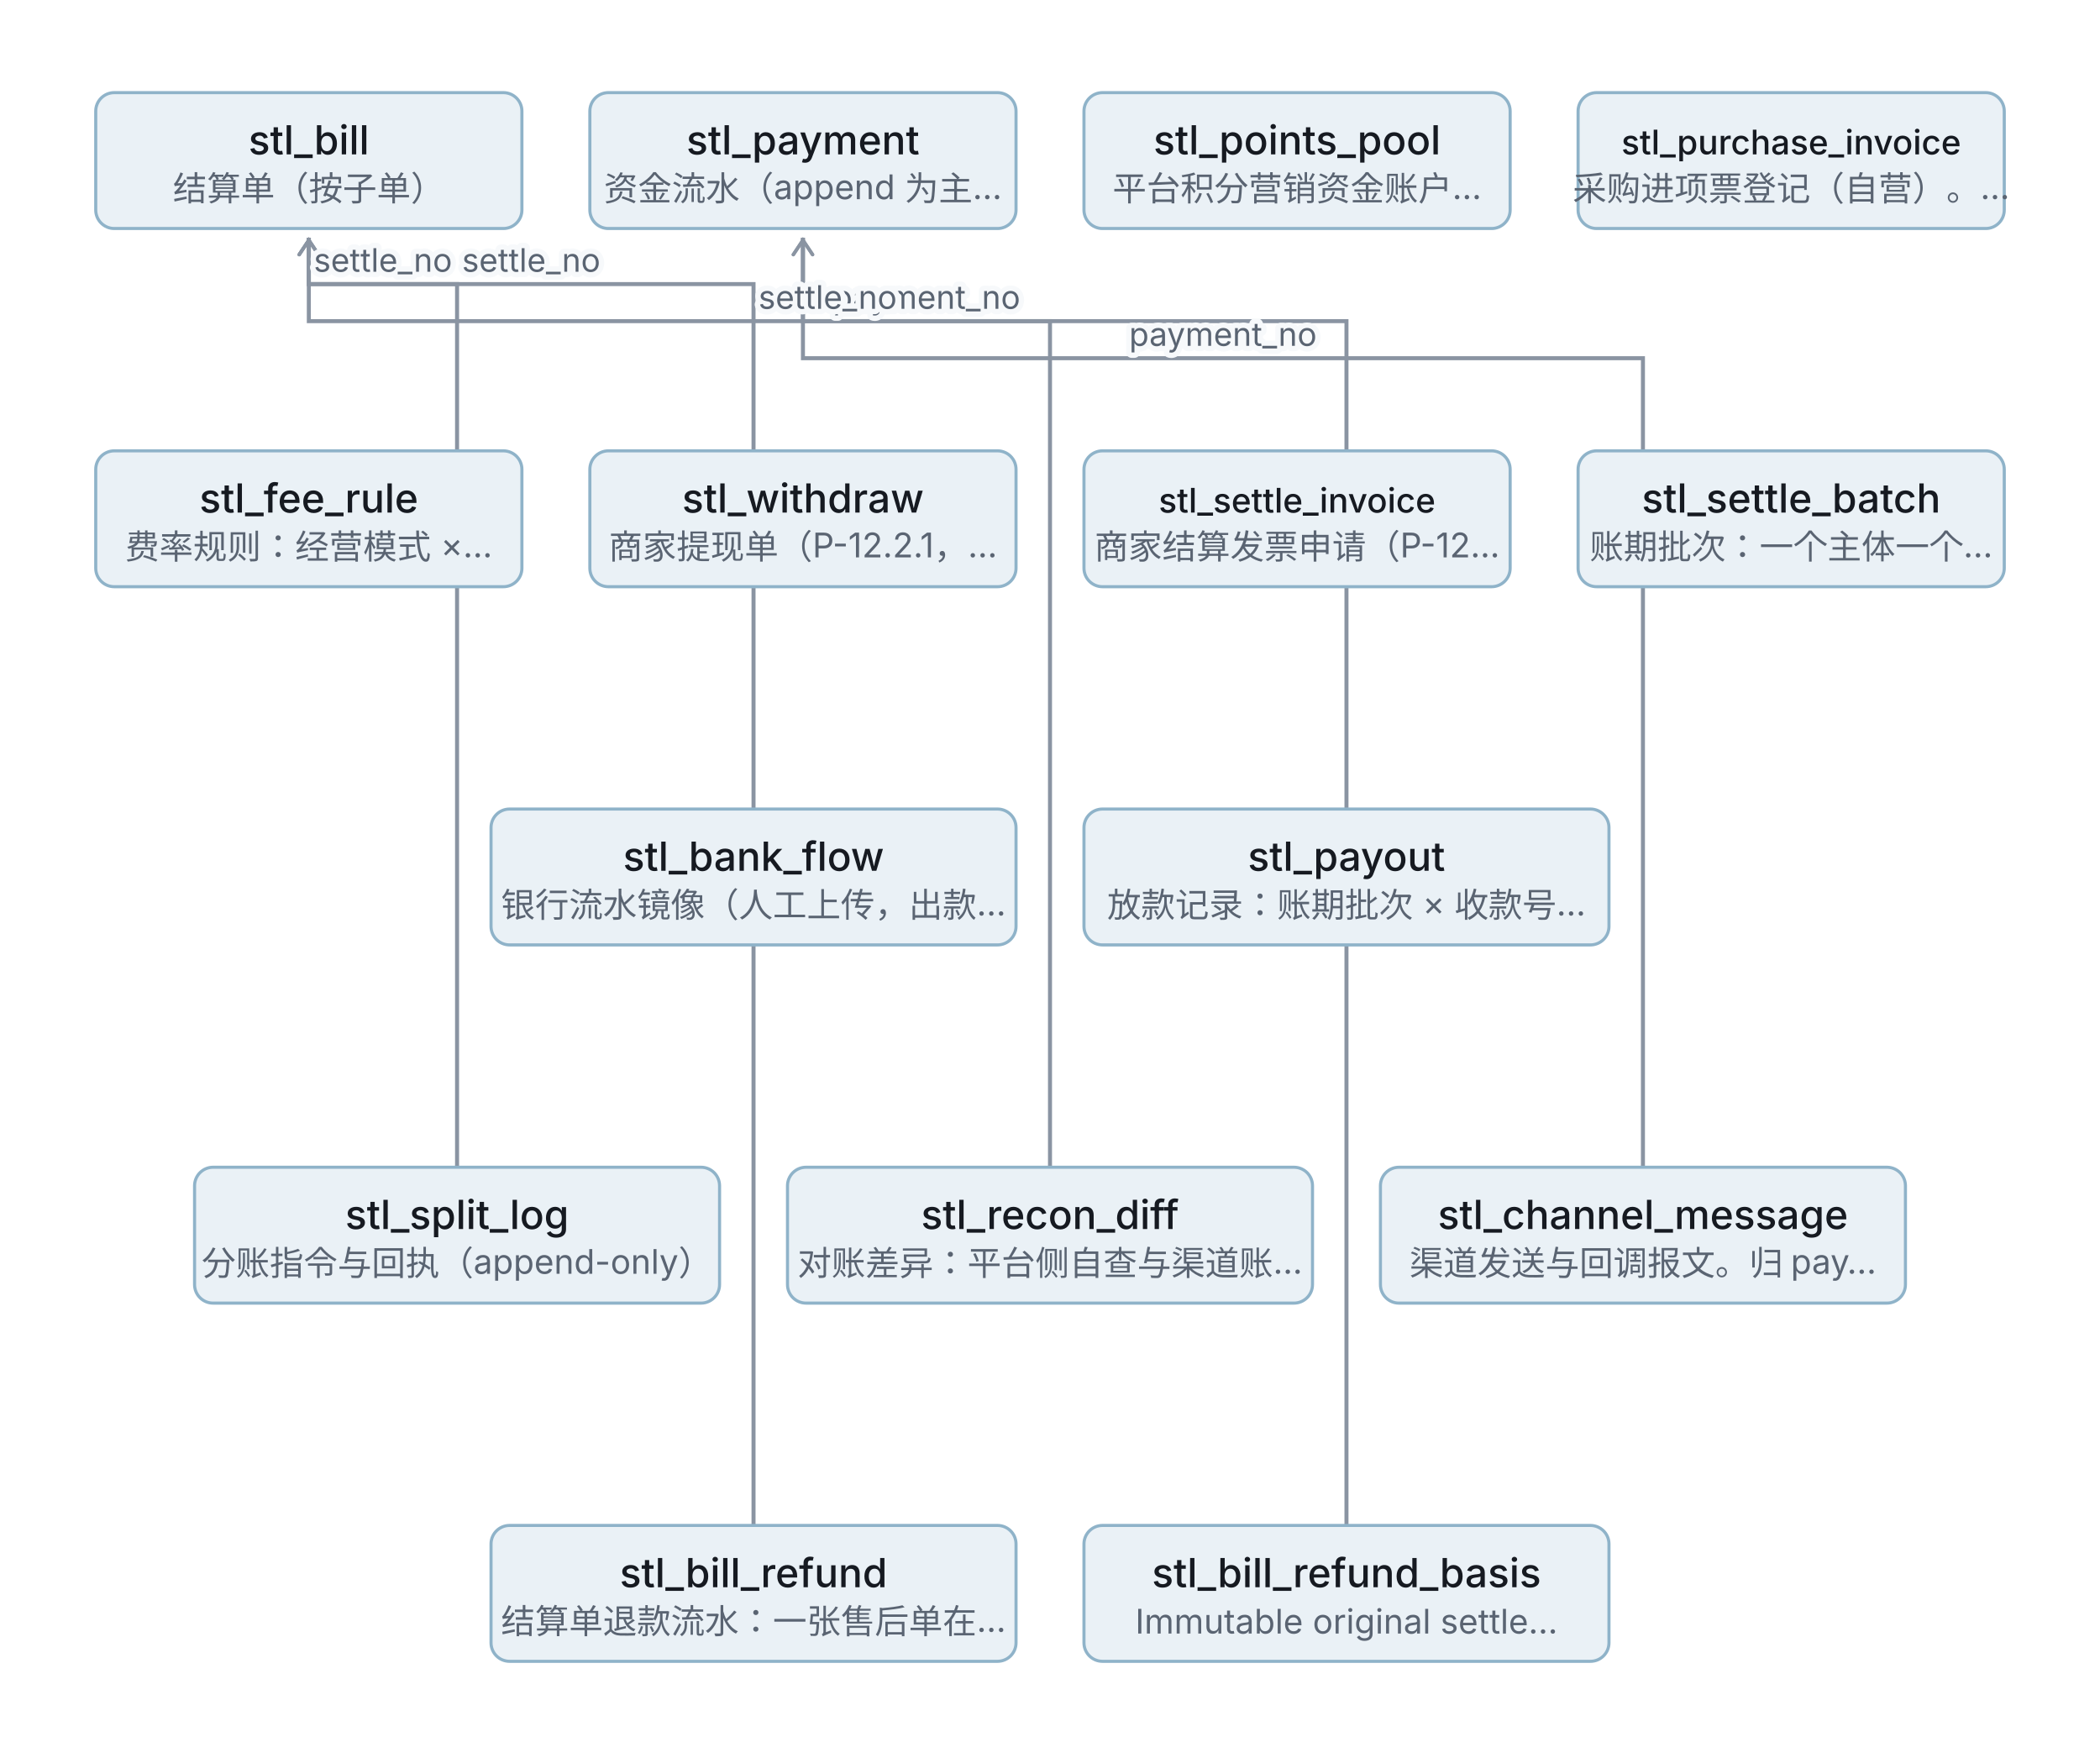
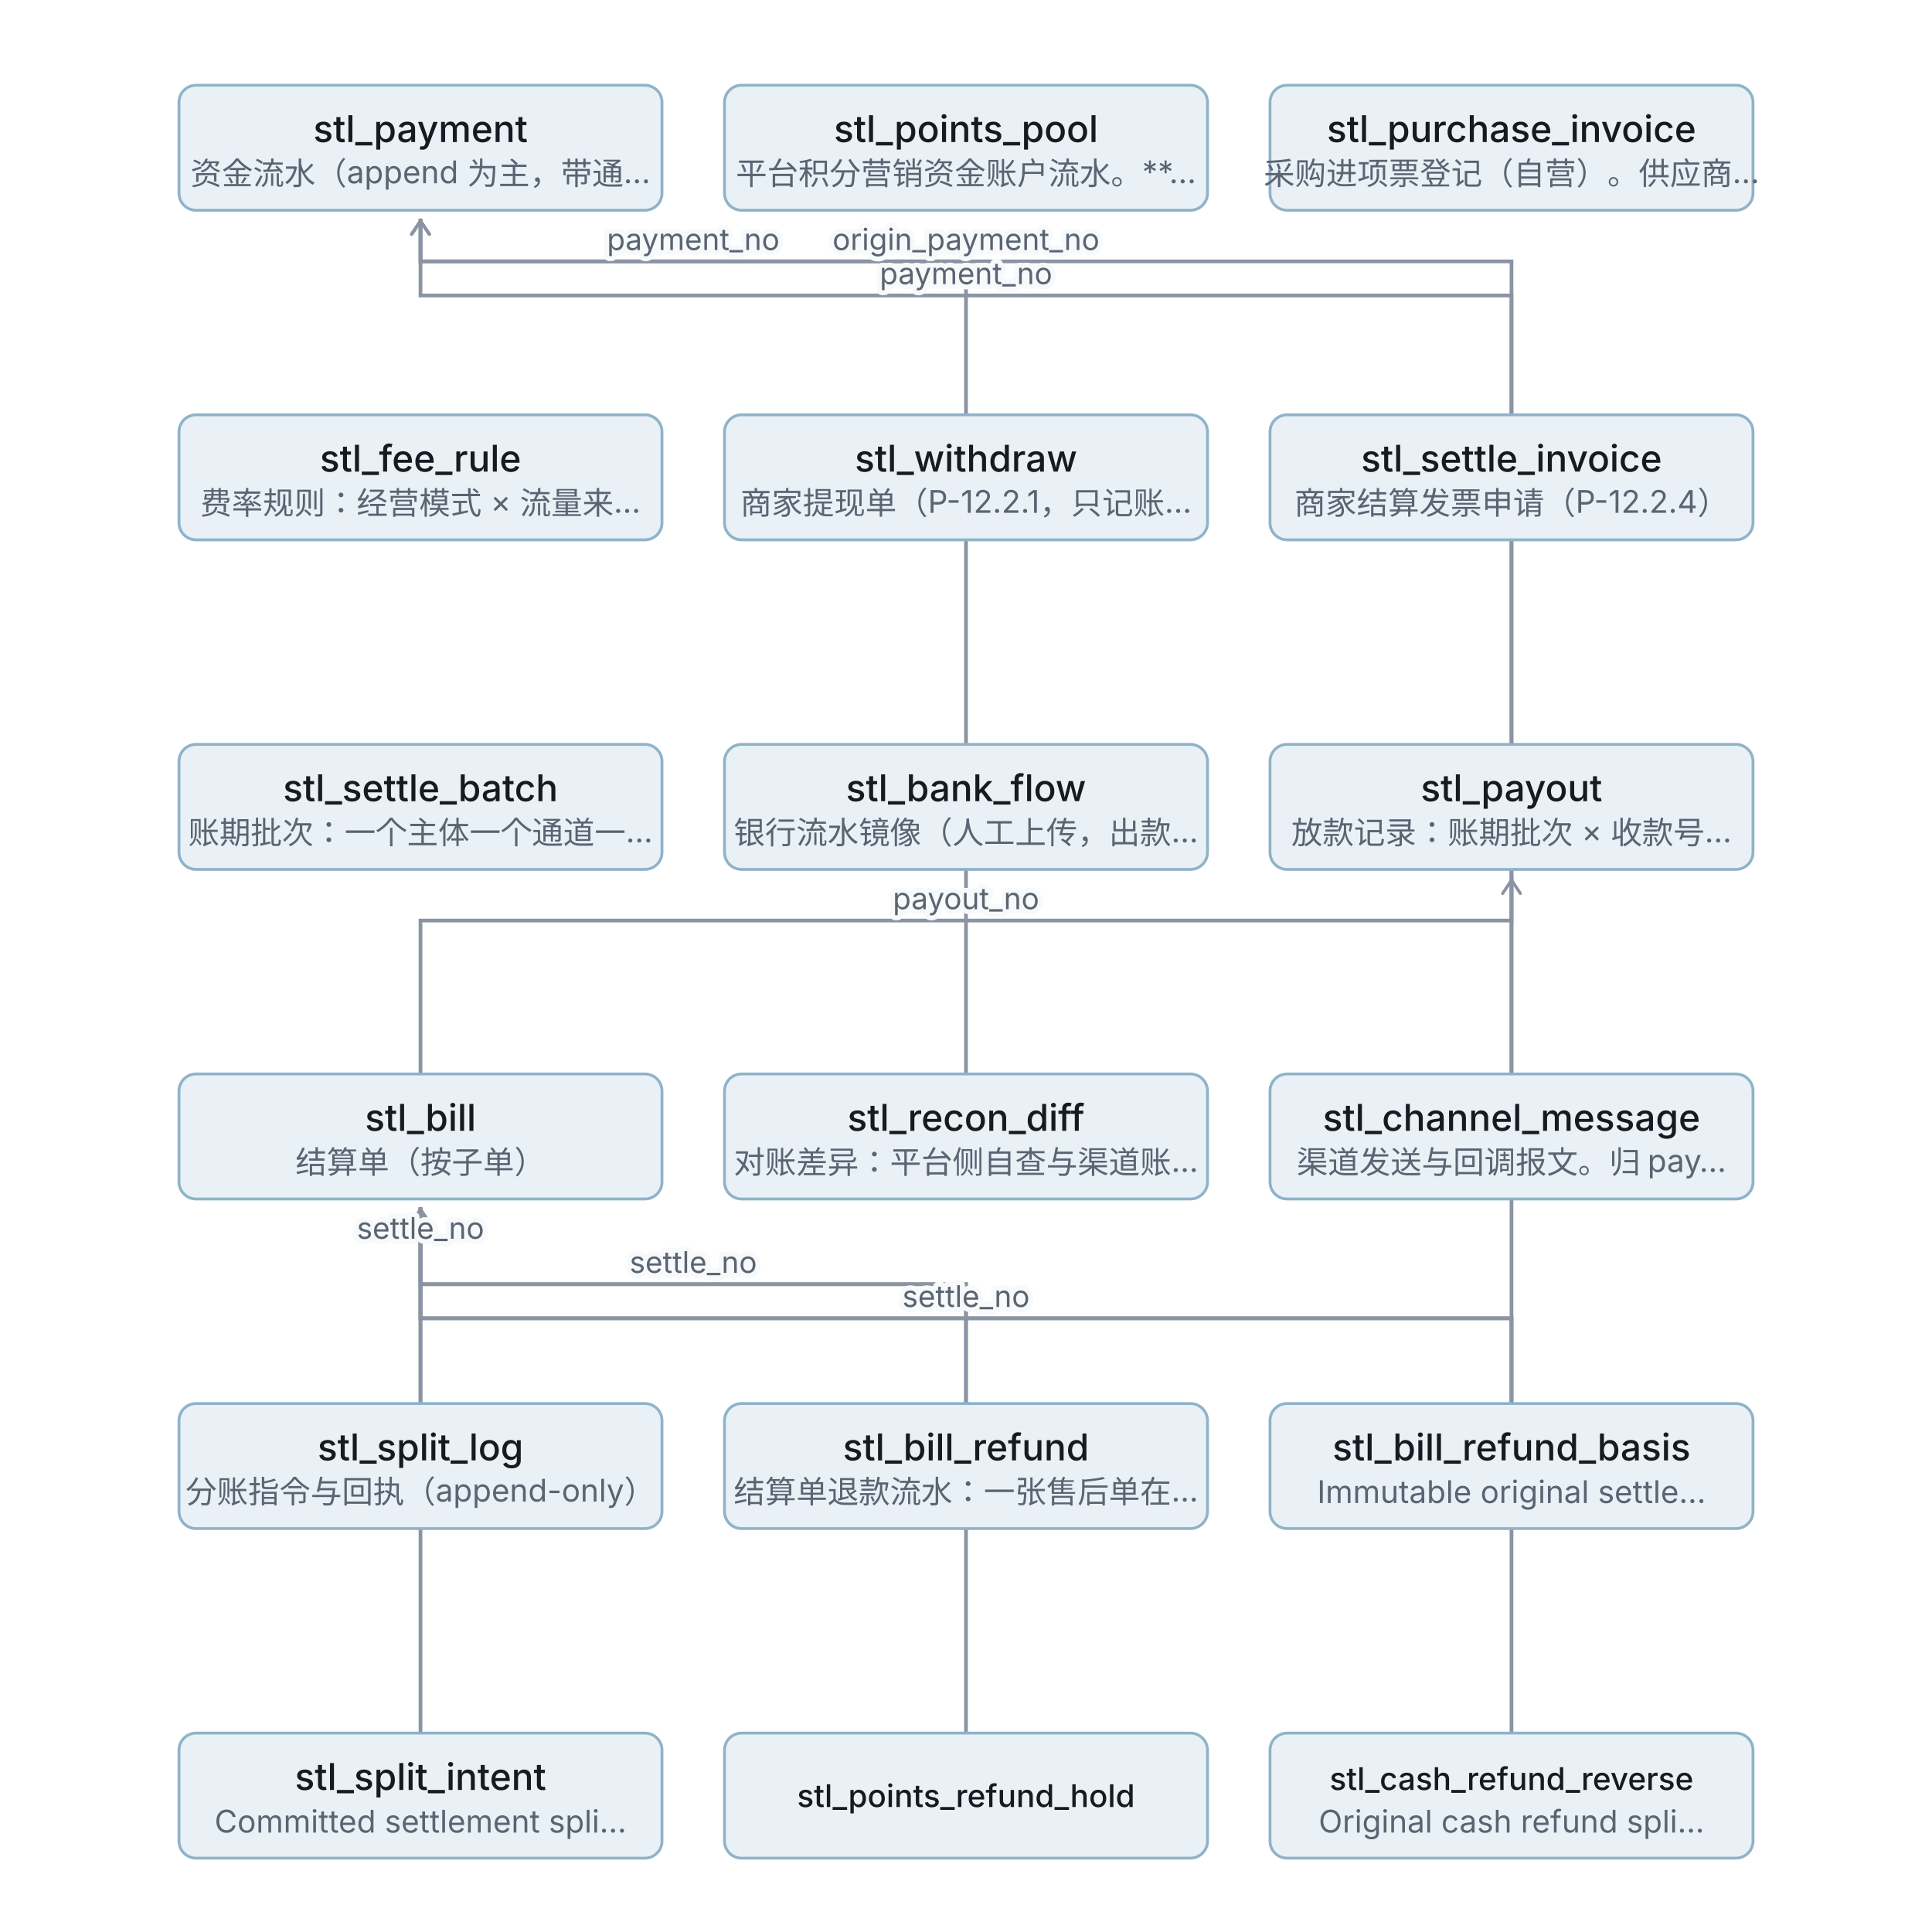
- <svg xmlns="http://www.w3.org/2000/svg" width="680" height="564" viewBox="0 0 680 564" role="img" font-family="system-ui,-apple-system,'PingFang SC',sans-serif">
+ <svg xmlns="http://www.w3.org/2000/svg" width="680" height="680" viewBox="0 0 680 680" role="img" font-family="system-ui,-apple-system,'PingFang SC',sans-serif">
  <defs>
    <marker id="a" viewBox="0 0 10 10" refX="9" refY="5" markerWidth="6" markerHeight="6" orient="auto-start-reverse">
      <path d="M2 1L8 5L2 9" fill="none" stroke="#8A94A2" stroke-width="1.4" stroke-linecap="round" />
    </marker>
    <style>.n{font-weight:500;fill:#161A21}.s{font-size:11px;fill:#5A6472}
.l{font-size:10.5px;fill:#5A6472;paint-order:stroke;stroke:#F7F9FB;stroke-width:3.5;stroke-linejoin:round}.b{font-size:11px;fill:#5A6472;letter-spacing:.1em}
.ar{stroke:#8A94A2;stroke-width:1.3;fill:none}</style>
  </defs>
-   <path class="ar" d="M148 378 L148 92 L100 92 L100 77" marker-end="url(#a)" />
-   <path class="ar" d="M340 378 L340 104 L260 104 L260 77" marker-end="url(#a)" />
-   <path class="ar" d="M532 378 L532 116 L260 116 L260 77" marker-end="url(#a)" />
-   <path class="ar" d="M244 494 L244 92 L100 92 L100 77" marker-end="url(#a)" />
-   <path class="ar" d="M436 494 L436 104 L100 104 L100 77" marker-end="url(#a)" />
-   <rect x="31" y="30" width="138" height="44" rx="6" fill="#EAF1F6" stroke="#8FB3C9" />
-   <text class="n" x="100" y="50" text-anchor="middle" font-size="13">stl_bill</text>
-   <text class="s" x="100" y="65" text-anchor="middle">结算单（按子单）</text>
-   <rect x="191" y="30" width="138" height="44" rx="6" fill="#EAF1F6" stroke="#8FB3C9" />
-   <text class="n" x="260" y="50" text-anchor="middle" font-size="13">stl_payment</text>
-   <text class="s" x="260" y="65" text-anchor="middle">资金流水（append 为主…</text>
-   <rect x="351" y="30" width="138" height="44" rx="6" fill="#EAF1F6" stroke="#8FB3C9" />
-   <text class="n" x="420" y="50" text-anchor="middle" font-size="13">stl_points_pool</text>
-   <text class="s" x="420" y="65" text-anchor="middle">平台积分营销资金账户…</text>
-   <rect x="511" y="30" width="138" height="44" rx="6" fill="#EAF1F6" stroke="#8FB3C9" />
-   <text class="n" x="580" y="50" text-anchor="middle" font-size="11">stl_purchase_invoice</text>
-   <text class="s" x="580" y="65" text-anchor="middle">采购进项票登记（自营）。…</text>
-   <rect x="31" y="146" width="138" height="44" rx="6" fill="#EAF1F6" stroke="#8FB3C9" />
-   <text class="n" x="100" y="166" text-anchor="middle" font-size="13">stl_fee_rule</text>
-   <text class="s" x="100" y="181" text-anchor="middle">费率规则：经营模式 ×…</text>
-   <rect x="191" y="146" width="138" height="44" rx="6" fill="#EAF1F6" stroke="#8FB3C9" />
-   <text class="n" x="260" y="166" text-anchor="middle" font-size="13">stl_withdraw</text>
-   <text class="s" x="260" y="181" text-anchor="middle">商家提现单（P-12.2.1，…</text>
-   <rect x="351" y="146" width="138" height="44" rx="6" fill="#EAF1F6" stroke="#8FB3C9" />
-   <text class="n" x="420" y="166" text-anchor="middle" font-size="11">stl_settle_invoice</text>
-   <text class="s" x="420" y="181" text-anchor="middle">商家结算发票申请（P-12…</text>
-   <rect x="511" y="146" width="138" height="44" rx="6" fill="#EAF1F6" stroke="#8FB3C9" />
-   <text class="n" x="580" y="166" text-anchor="middle" font-size="13">stl_settle_batch</text>
-   <text class="s" x="580" y="181" text-anchor="middle">账期批次：一个主体一个…</text>
-   <rect x="159" y="262" width="170" height="44" rx="6" fill="#EAF1F6" stroke="#8FB3C9" />
-   <text class="n" x="244" y="282" text-anchor="middle" font-size="13">stl_bank_flow</text>
-   <text class="s" x="244" y="297" text-anchor="middle">银行流水镜像（人工上传，出款…</text>
-   <rect x="351" y="262" width="170" height="44" rx="6" fill="#EAF1F6" stroke="#8FB3C9" />
-   <text class="n" x="436" y="282" text-anchor="middle" font-size="13">stl_payout</text>
-   <text class="s" x="436" y="297" text-anchor="middle">放款记录：账期批次 × 收款号…</text>
+   <path class="ar" d="M148 378 L148 324 L532 324 L532 309" marker-end="url(#a)" />
+   <path class="ar" d="M148 494 L148 440 L148 440 L148 425" marker-end="url(#a)" />
+   <path class="ar" d="M340 378 L340 92 L148 92 L148 77" marker-end="url(#a)" />
+   <path class="ar" d="M532 378 L532 104 L148 104 L148 77" marker-end="url(#a)" />
+   <path class="ar" d="M340 494 L340 452 L148 452 L148 425" marker-end="url(#a)" />
+   <path class="ar" d="M532 494 L532 464 L148 464 L148 425" marker-end="url(#a)" />
+   <path class="ar" d="M532 494 L532 92 L148 92 L148 77" marker-end="url(#a)" />
+   <path class="ar" d="M148 610 L148 440 L148 440 L148 425" marker-end="url(#a)" />
+   <path class="ar" d="M340 610 L340 452 L148 452 L148 425" marker-end="url(#a)" />
+   <path class="ar" d="M532 610 L532 464 L148 464 L148 425" marker-end="url(#a)" />
+   <rect x="63" y="30" width="170" height="44" rx="6" fill="#EAF1F6" stroke="#8FB3C9" />
+   <text class="n" x="148" y="50" text-anchor="middle" font-size="13">stl_payment</text>
+   <text class="s" x="148" y="65" text-anchor="middle">资金流水（append 为主，带通…</text>
+   <rect x="255" y="30" width="170" height="44" rx="6" fill="#EAF1F6" stroke="#8FB3C9" />
+   <text class="n" x="340" y="50" text-anchor="middle" font-size="13">stl_points_pool</text>
+   <text class="s" x="340" y="65" text-anchor="middle">平台积分营销资金账户流水。**…</text>
+   <rect x="447" y="30" width="170" height="44" rx="6" fill="#EAF1F6" stroke="#8FB3C9" />
+   <text class="n" x="532" y="50" text-anchor="middle" font-size="13">stl_purchase_invoice</text>
+   <text class="s" x="532" y="65" text-anchor="middle">采购进项票登记（自营）。供应商…</text>
+   <rect x="63" y="146" width="170" height="44" rx="6" fill="#EAF1F6" stroke="#8FB3C9" />
+   <text class="n" x="148" y="166" text-anchor="middle" font-size="13">stl_fee_rule</text>
+   <text class="s" x="148" y="181" text-anchor="middle">费率规则：经营模式 × 流量来…</text>
+   <rect x="255" y="146" width="170" height="44" rx="6" fill="#EAF1F6" stroke="#8FB3C9" />
+   <text class="n" x="340" y="166" text-anchor="middle" font-size="13">stl_withdraw</text>
+   <text class="s" x="340" y="181" text-anchor="middle">商家提现单（P-12.2.1，只记账…</text>
+   <rect x="447" y="146" width="170" height="44" rx="6" fill="#EAF1F6" stroke="#8FB3C9" />
+   <text class="n" x="532" y="166" text-anchor="middle" font-size="13">stl_settle_invoice</text>
+   <text class="s" x="532" y="181" text-anchor="middle">商家结算发票申请（P-12.2.4）</text>
+   <rect x="63" y="262" width="170" height="44" rx="6" fill="#EAF1F6" stroke="#8FB3C9" />
+   <text class="n" x="148" y="282" text-anchor="middle" font-size="13">stl_settle_batch</text>
+   <text class="s" x="148" y="297" text-anchor="middle">账期批次：一个主体一个通道一…</text>
+   <rect x="255" y="262" width="170" height="44" rx="6" fill="#EAF1F6" stroke="#8FB3C9" />
+   <text class="n" x="340" y="282" text-anchor="middle" font-size="13">stl_bank_flow</text>
+   <text class="s" x="340" y="297" text-anchor="middle">银行流水镜像（人工上传，出款…</text>
+   <rect x="447" y="262" width="170" height="44" rx="6" fill="#EAF1F6" stroke="#8FB3C9" />
+   <text class="n" x="532" y="282" text-anchor="middle" font-size="13">stl_payout</text>
+   <text class="s" x="532" y="297" text-anchor="middle">放款记录：账期批次 × 收款号…</text>
  <rect x="63" y="378" width="170" height="44" rx="6" fill="#EAF1F6" stroke="#8FB3C9" />
-   <text class="n" x="148" y="398" text-anchor="middle" font-size="13">stl_split_log</text>
-   <text class="s" x="148" y="413" text-anchor="middle">分账指令与回执（append-only）</text>
+   <text class="n" x="148" y="398" text-anchor="middle" font-size="13">stl_bill</text>
+   <text class="s" x="148" y="413" text-anchor="middle">结算单（按子单）</text>
  <rect x="255" y="378" width="170" height="44" rx="6" fill="#EAF1F6" stroke="#8FB3C9" />
  <text class="n" x="340" y="398" text-anchor="middle" font-size="13">stl_recon_diff</text>
  <text class="s" x="340" y="413" text-anchor="middle">对账差异：平台侧自查与渠道账…</text>
  <rect x="447" y="378" width="170" height="44" rx="6" fill="#EAF1F6" stroke="#8FB3C9" />
  <text class="n" x="532" y="398" text-anchor="middle" font-size="13">stl_channel_message</text>
  <text class="s" x="532" y="413" text-anchor="middle">渠道发送与回调报文。归 pay…</text>
-   <rect x="159" y="494" width="170" height="44" rx="6" fill="#EAF1F6" stroke="#8FB3C9" />
-   <text class="n" x="244" y="514" text-anchor="middle" font-size="13">stl_bill_refund</text>
-   <text class="s" x="244" y="529" text-anchor="middle">结算单退款流水：一张售后单在…</text>
-   <rect x="351" y="494" width="170" height="44" rx="6" fill="#EAF1F6" stroke="#8FB3C9" />
-   <text class="n" x="436" y="514" text-anchor="middle" font-size="13">stl_bill_refund_basis</text>
-   <text class="s" x="436" y="529" text-anchor="middle">Immutable original settle…</text>
-   <text class="l" x="124" y="88" text-anchor="middle">settle_no</text>
-   <text class="l" x="300" y="100" text-anchor="middle">payment_no</text>
-   <text class="l" x="396" y="112" text-anchor="middle">payment_no</text>
-   <text class="l" x="172" y="88" text-anchor="middle">settle_no</text>
-   <text class="l" x="268" y="100" text-anchor="middle">settle_no</text>
+   <rect x="63" y="494" width="170" height="44" rx="6" fill="#EAF1F6" stroke="#8FB3C9" />
+   <text class="n" x="148" y="514" text-anchor="middle" font-size="13">stl_split_log</text>
+   <text class="s" x="148" y="529" text-anchor="middle">分账指令与回执（append-only）</text>
+   <rect x="255" y="494" width="170" height="44" rx="6" fill="#EAF1F6" stroke="#8FB3C9" />
+   <text class="n" x="340" y="514" text-anchor="middle" font-size="13">stl_bill_refund</text>
+   <text class="s" x="340" y="529" text-anchor="middle">结算单退款流水：一张售后单在…</text>
+   <rect x="447" y="494" width="170" height="44" rx="6" fill="#EAF1F6" stroke="#8FB3C9" />
+   <text class="n" x="532" y="514" text-anchor="middle" font-size="13">stl_bill_refund_basis</text>
+   <text class="s" x="532" y="529" text-anchor="middle">Immutable original settle…</text>
+   <rect x="63" y="610" width="170" height="44" rx="6" fill="#EAF1F6" stroke="#8FB3C9" />
+   <text class="n" x="148" y="630" text-anchor="middle" font-size="13">stl_split_intent</text>
+   <text class="s" x="148" y="645" text-anchor="middle">Committed settlement spli…</text>
+   <rect x="255" y="610" width="170" height="44" rx="6" fill="#EAF1F6" stroke="#8FB3C9" />
+   <text class="n" x="340" y="636" text-anchor="middle" font-size="11">stl_points_refund_hold</text>
+   <rect x="447" y="610" width="170" height="44" rx="6" fill="#EAF1F6" stroke="#8FB3C9" />
+   <text class="n" x="532" y="630" text-anchor="middle" font-size="11">stl_cash_refund_reverse</text>
+   <text class="s" x="532" y="645" text-anchor="middle">Original cash refund spli…</text>
+   <text class="l" x="340" y="320" text-anchor="middle">payout_no</text>
+   <text class="l" x="148" y="436" text-anchor="middle">settle_no</text>
+   <text class="l" x="244" y="88" text-anchor="middle">payment_no</text>
+   <text class="l" x="340" y="100" text-anchor="middle">payment_no</text>
+   <text class="l" x="244" y="448" text-anchor="middle">settle_no</text>
+   <text class="l" x="340" y="460" text-anchor="middle">settle_no</text>
+   <text class="l" x="340" y="88" text-anchor="middle">origin_payment_no</text>
+   <text class="l" x="148" y="436" text-anchor="middle">settle_no</text>
+   <text class="l" x="244" y="448" text-anchor="middle">settle_no</text>
+   <text class="l" x="340" y="460" text-anchor="middle">settle_no</text>
</svg>
